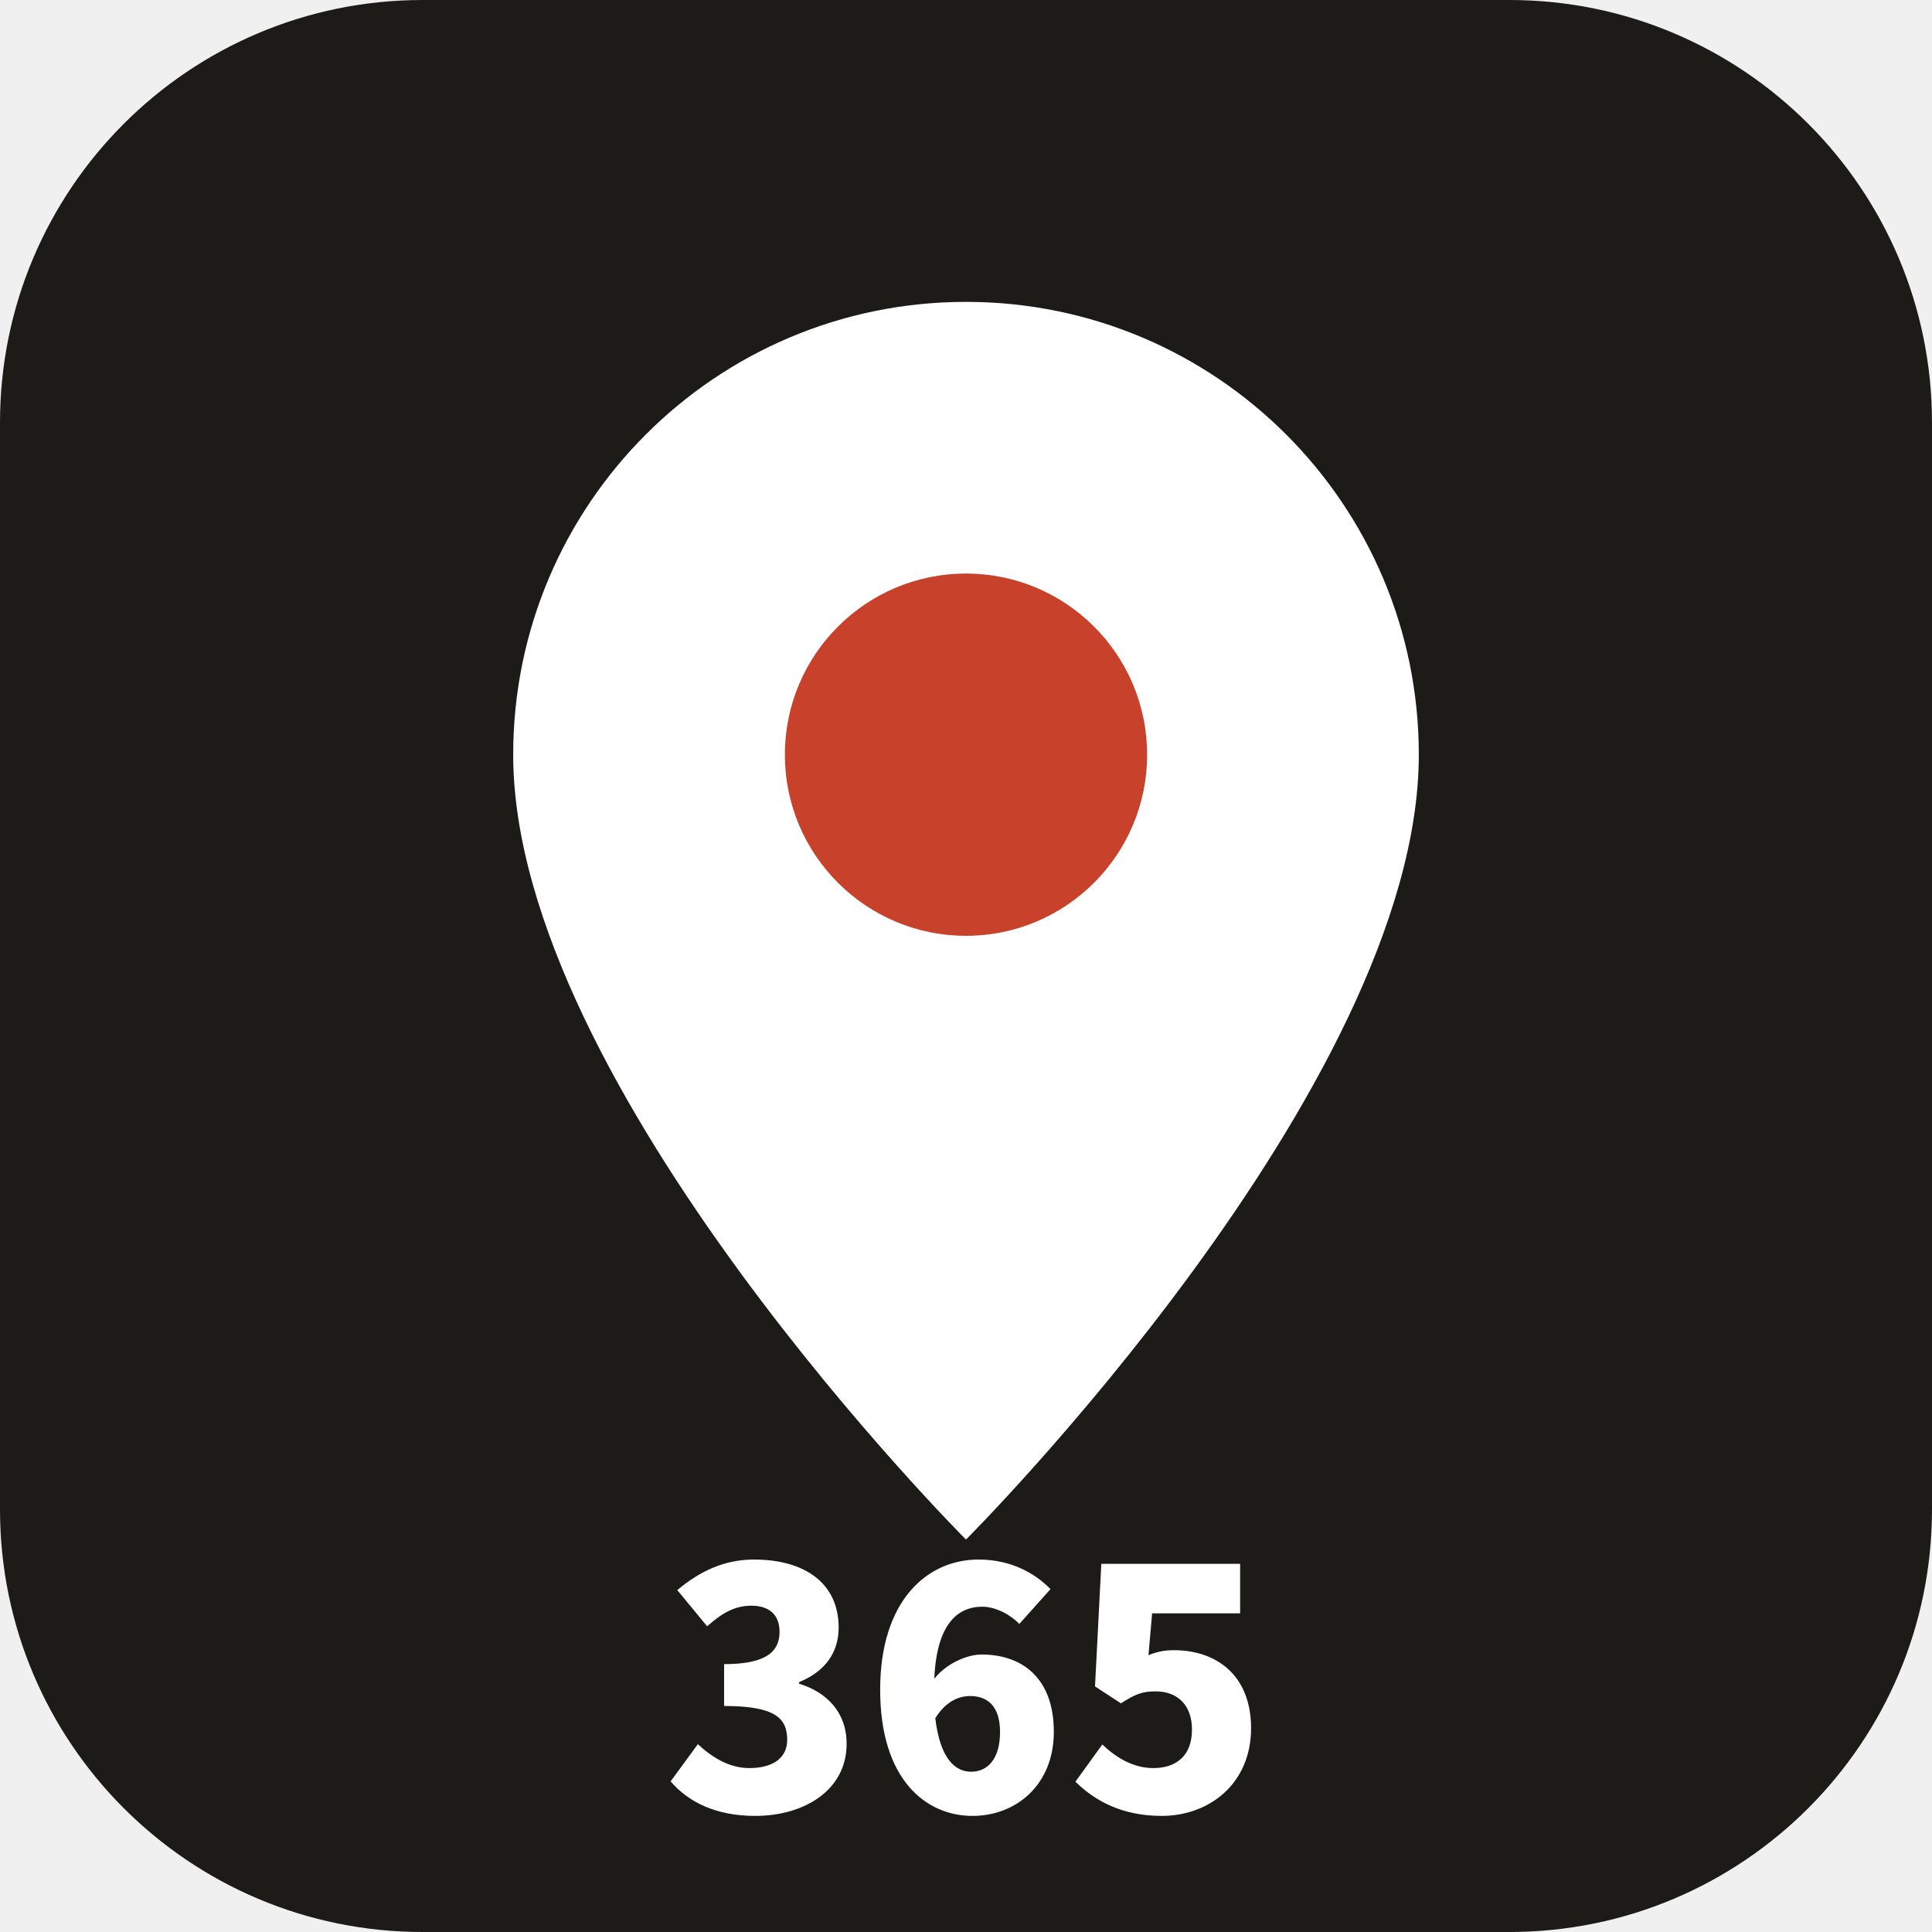
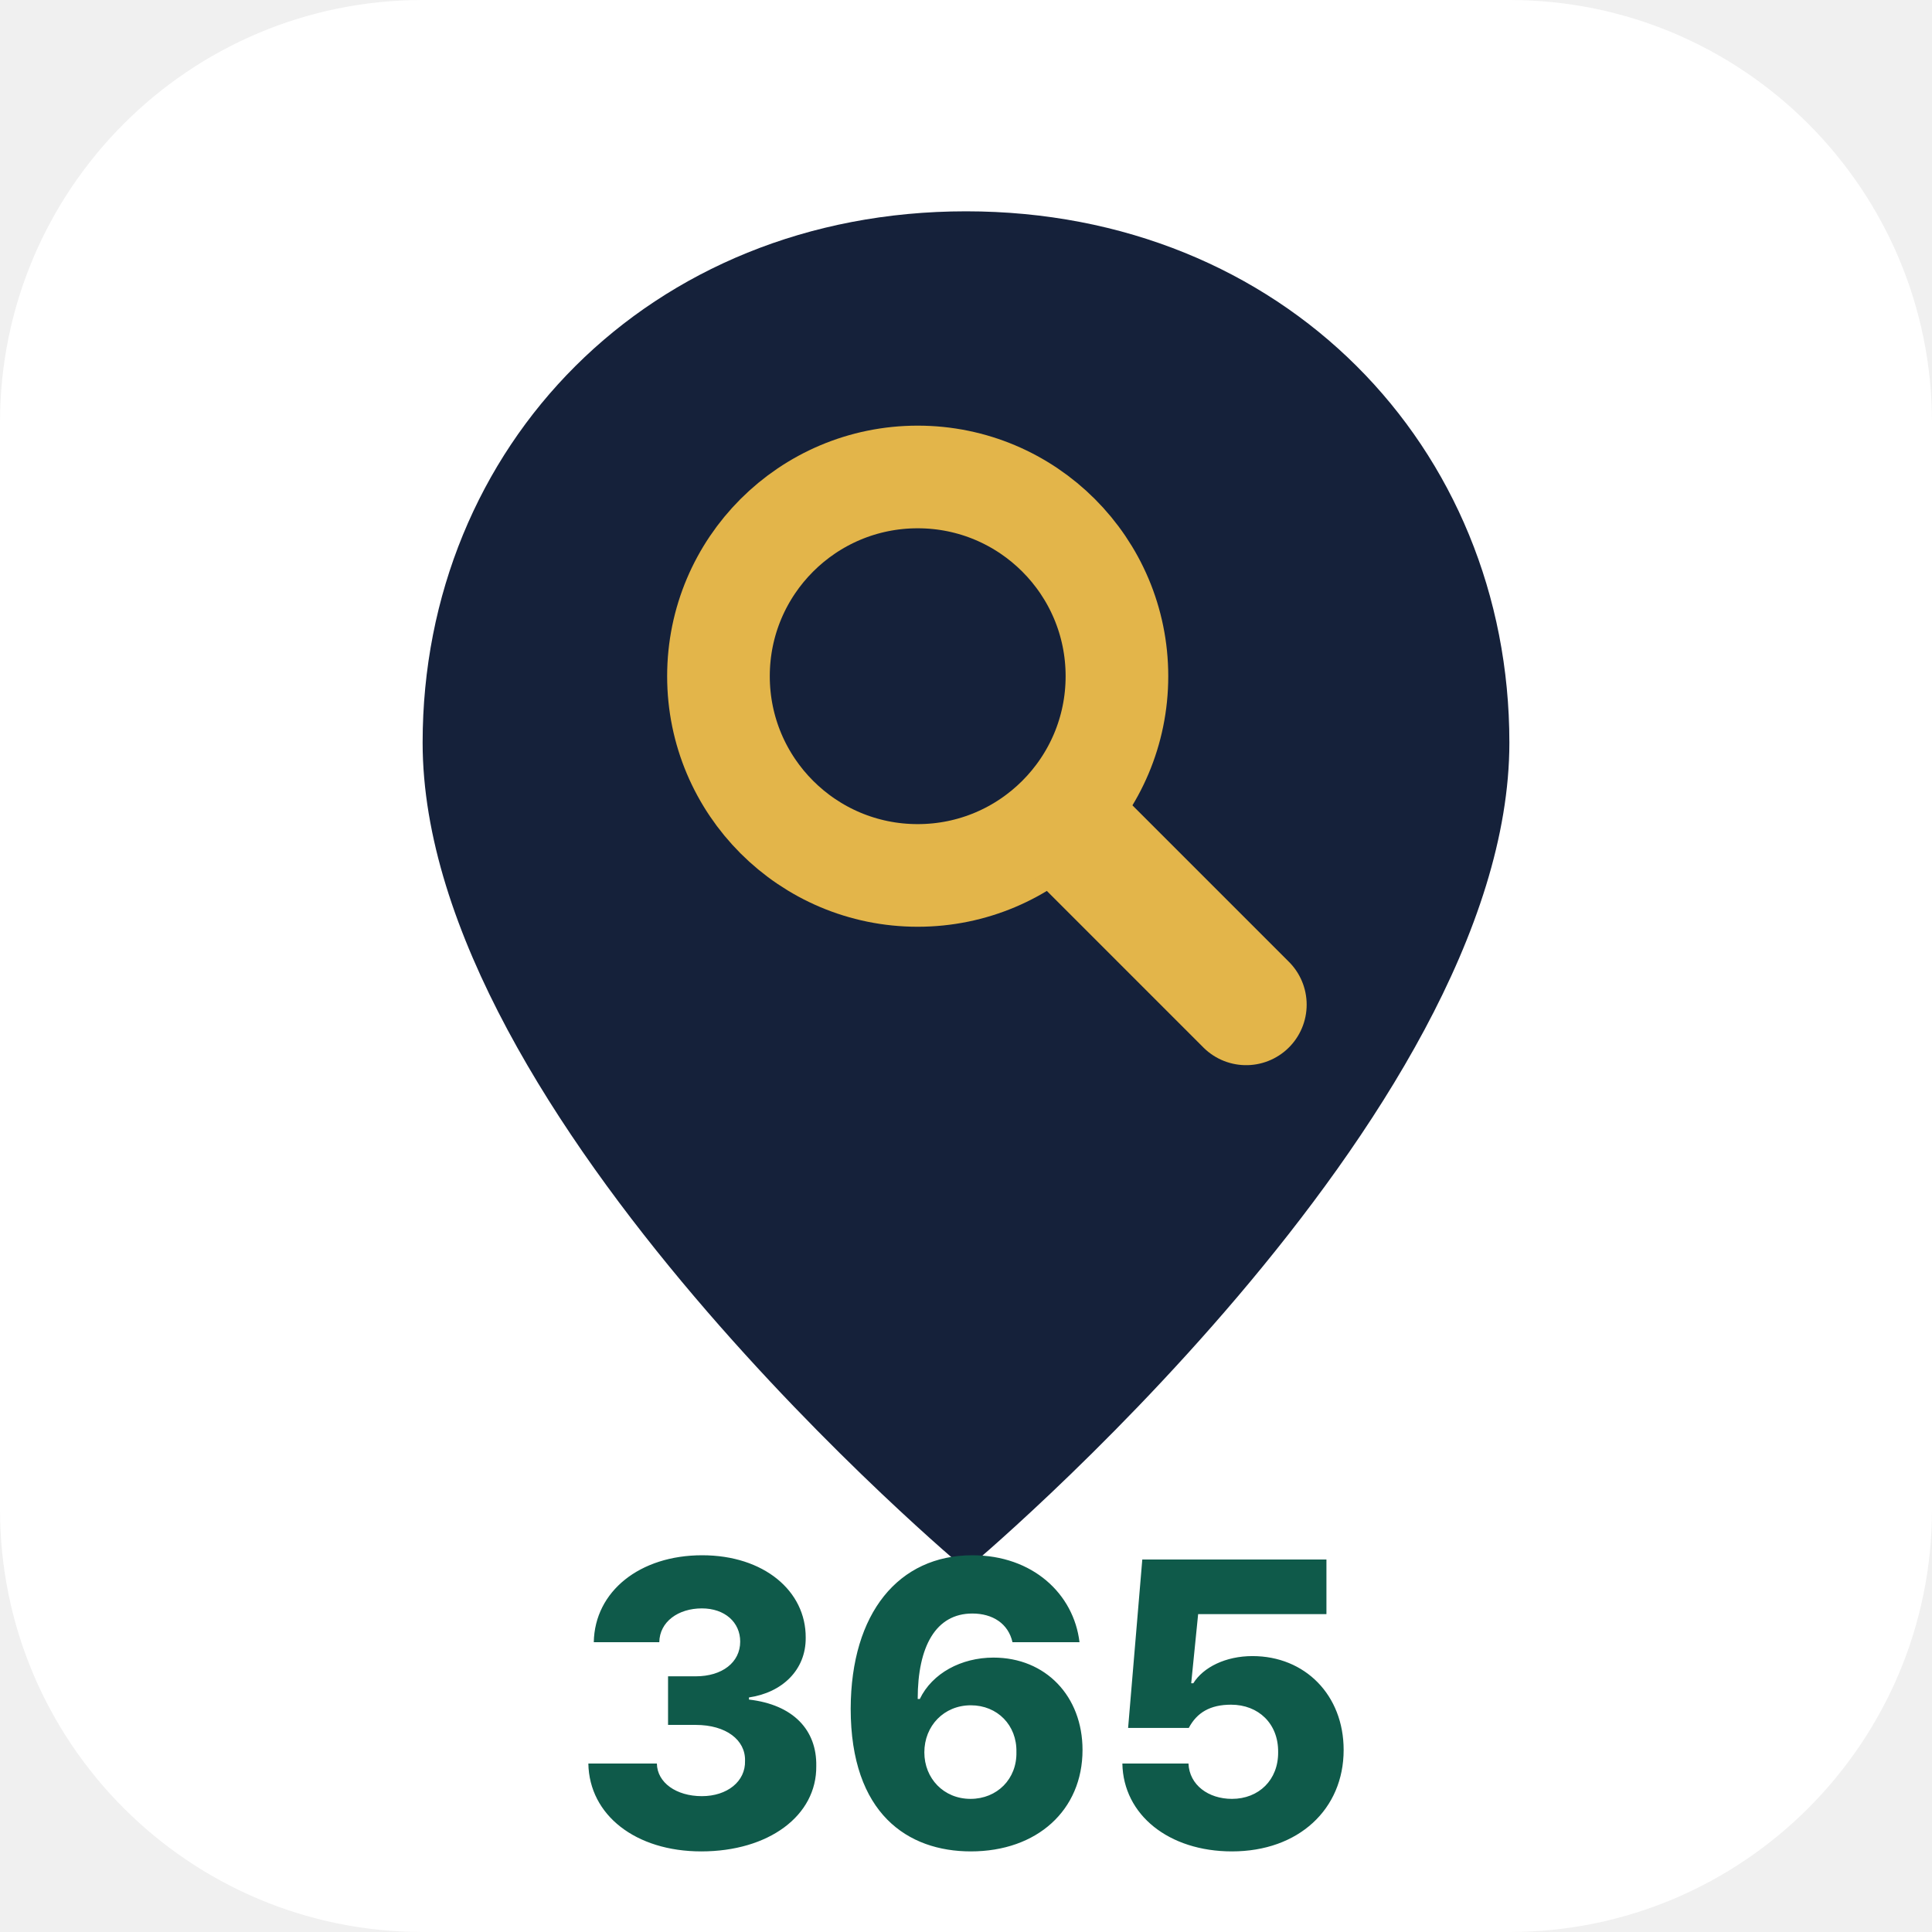
<svg xmlns="http://www.w3.org/2000/svg" viewBox="0 0 64 64">
-   <rect width="64" height="64" rx="14" fill="#1C1B18" />
-   <path d="M32 10a15 15 0 0 1 15 15c0 11-15 26-15 26s-15-15-15-26a15 15 0 0 1 15-15z" fill="#FFFFFF" />
-   <circle cx="32" cy="25" r="6" fill="#C8412B" />
-   <path transform="translate(21.9515,60)" d="M3.069 0.154C4.697 0.154 6.094 -0.704 6.094 -2.233C6.094 -3.289 5.423 -3.949 4.521 -4.224V-4.279C5.39 -4.631 5.83 -5.269 5.83 -6.083C5.83 -7.546 4.719 -8.338 3.025 -8.338C2.057 -8.338 1.243 -7.964 0.484 -7.326L1.474 -6.127C1.969 -6.567 2.387 -6.809 2.937 -6.809C3.542 -6.809 3.872 -6.501 3.872 -5.94C3.872 -5.291 3.432 -4.873 2.035 -4.873V-3.487C3.751 -3.487 4.125 -3.069 4.125 -2.365C4.125 -1.749 3.63 -1.43 2.871 -1.43C2.233 -1.43 1.661 -1.76 1.166 -2.222L0.264 -0.99C0.858 -0.297 1.771 0.154 3.069 0.154Z M10.263 0.154C11.726 0.154 12.958 -0.891 12.958 -2.629C12.958 -4.4 11.924 -5.192 10.56 -5.192C10.098 -5.192 9.405 -4.906 8.998 -4.389C9.075 -6.171 9.746 -6.776 10.593 -6.776C11.044 -6.776 11.55 -6.49 11.814 -6.204L12.848 -7.359C12.331 -7.887 11.539 -8.338 10.461 -8.338C8.767 -8.338 7.205 -6.985 7.205 -4.026C7.205 -1.045 8.723 0.154 10.263 0.154ZM9.031 -3.08C9.361 -3.619 9.79 -3.817 10.186 -3.817C10.725 -3.817 11.176 -3.52 11.176 -2.629C11.176 -1.694 10.736 -1.309 10.219 -1.309C9.702 -1.309 9.196 -1.716 9.031 -3.08Z M16.533 0.154C18.106 0.154 19.492 -0.913 19.492 -2.75C19.492 -4.521 18.326 -5.335 16.94 -5.335C16.632 -5.335 16.39 -5.291 16.093 -5.17L16.214 -6.556H19.129V-8.195H14.531L14.322 -4.136L15.18 -3.575C15.664 -3.883 15.884 -3.971 16.335 -3.971C17.039 -3.971 17.534 -3.531 17.534 -2.706C17.534 -1.859 17.039 -1.43 16.247 -1.43C15.598 -1.43 15.026 -1.771 14.564 -2.211L13.673 -0.979C14.322 -0.341 15.224 0.154 16.533 0.154Z" fill="#FFFFFF" />
+   <rect width="64" height="64" rx="14" fill="#FFFFFF" />
+   <path d="M32 7c-10.5 0-18 7.8-18 17.6C14 37 32 52 32 52s18-15 18-27.4C50 14.8 42.5 7 32 7z" fill="#15213A" />
+   <circle cx="30.4" cy="22.4" r="6.6" fill="none" stroke="#E3B54A" stroke-width="3.4" />
+   <path d="M35.91 27.91L41.28 33.28" stroke="#E3B54A" stroke-width="4.01" stroke-linecap="round" />
+   <path d="M23.23 61.33C25.46 61.33 27.06 60.15 27.04 58.5C27.06 57.31 26.28 56.47 24.81 56.3V56.23C25.91 56.07 26.7 55.32 26.69 54.25C26.7 52.7 25.3 51.52 23.26 51.52C21.2 51.52 19.7 52.71 19.67 54.4H21.84C21.85 53.72 22.47 53.28 23.25 53.28C24.01 53.28 24.52 53.74 24.52 54.38C24.52 55.07 23.92 55.53 23.05 55.53H22.13V57.14H23.05C24.05 57.14 24.7 57.64 24.68 58.33C24.7 59.01 24.09 59.5 23.25 59.5C22.4 59.5 21.77 59.05 21.76 58.42H19.49C19.52 60.13 21.06 61.33 23.23 61.33Z M32.16 61.33C34.36 61.33 35.86 59.96 35.86 57.97C35.86 56.19 34.64 54.91 32.91 54.91C31.84 54.91 30.88 55.43 30.47 56.28H30.4C30.4 54.54 31 53.45 32.21 53.45C32.88 53.45 33.4 53.78 33.54 54.4H35.76C35.57 52.8 34.21 51.52 32.21 51.52C29.77 51.52 28.19 53.43 28.18 56.6C28.18 60.09 30.08 61.33 32.16 61.33ZM32.15 59.59C31.26 59.59 30.62 58.91 30.62 58.05C30.62 57.17 31.27 56.49 32.16 56.49C33.04 56.49 33.69 57.15 33.67 58.04C33.69 58.93 33.03 59.59 32.15 59.59Z M40.81 61.33C43.02 61.33 44.51 59.93 44.51 57.97C44.51 56.15 43.23 54.86 41.49 54.86C40.6 54.86 39.86 55.23 39.53 55.76H39.46L39.69 53.47H43.94V51.66H37.84L37.37 57.24H39.38C39.65 56.73 40.09 56.47 40.78 56.47C41.69 56.47 42.35 57.1 42.34 58.04C42.35 58.96 41.7 59.59 40.81 59.59C40.03 59.59 39.4 59.13 39.37 58.42H37.18C37.21 60.12 38.72 61.33 40.81 61.33Z" fill="#0F5A4A" />
</svg>
